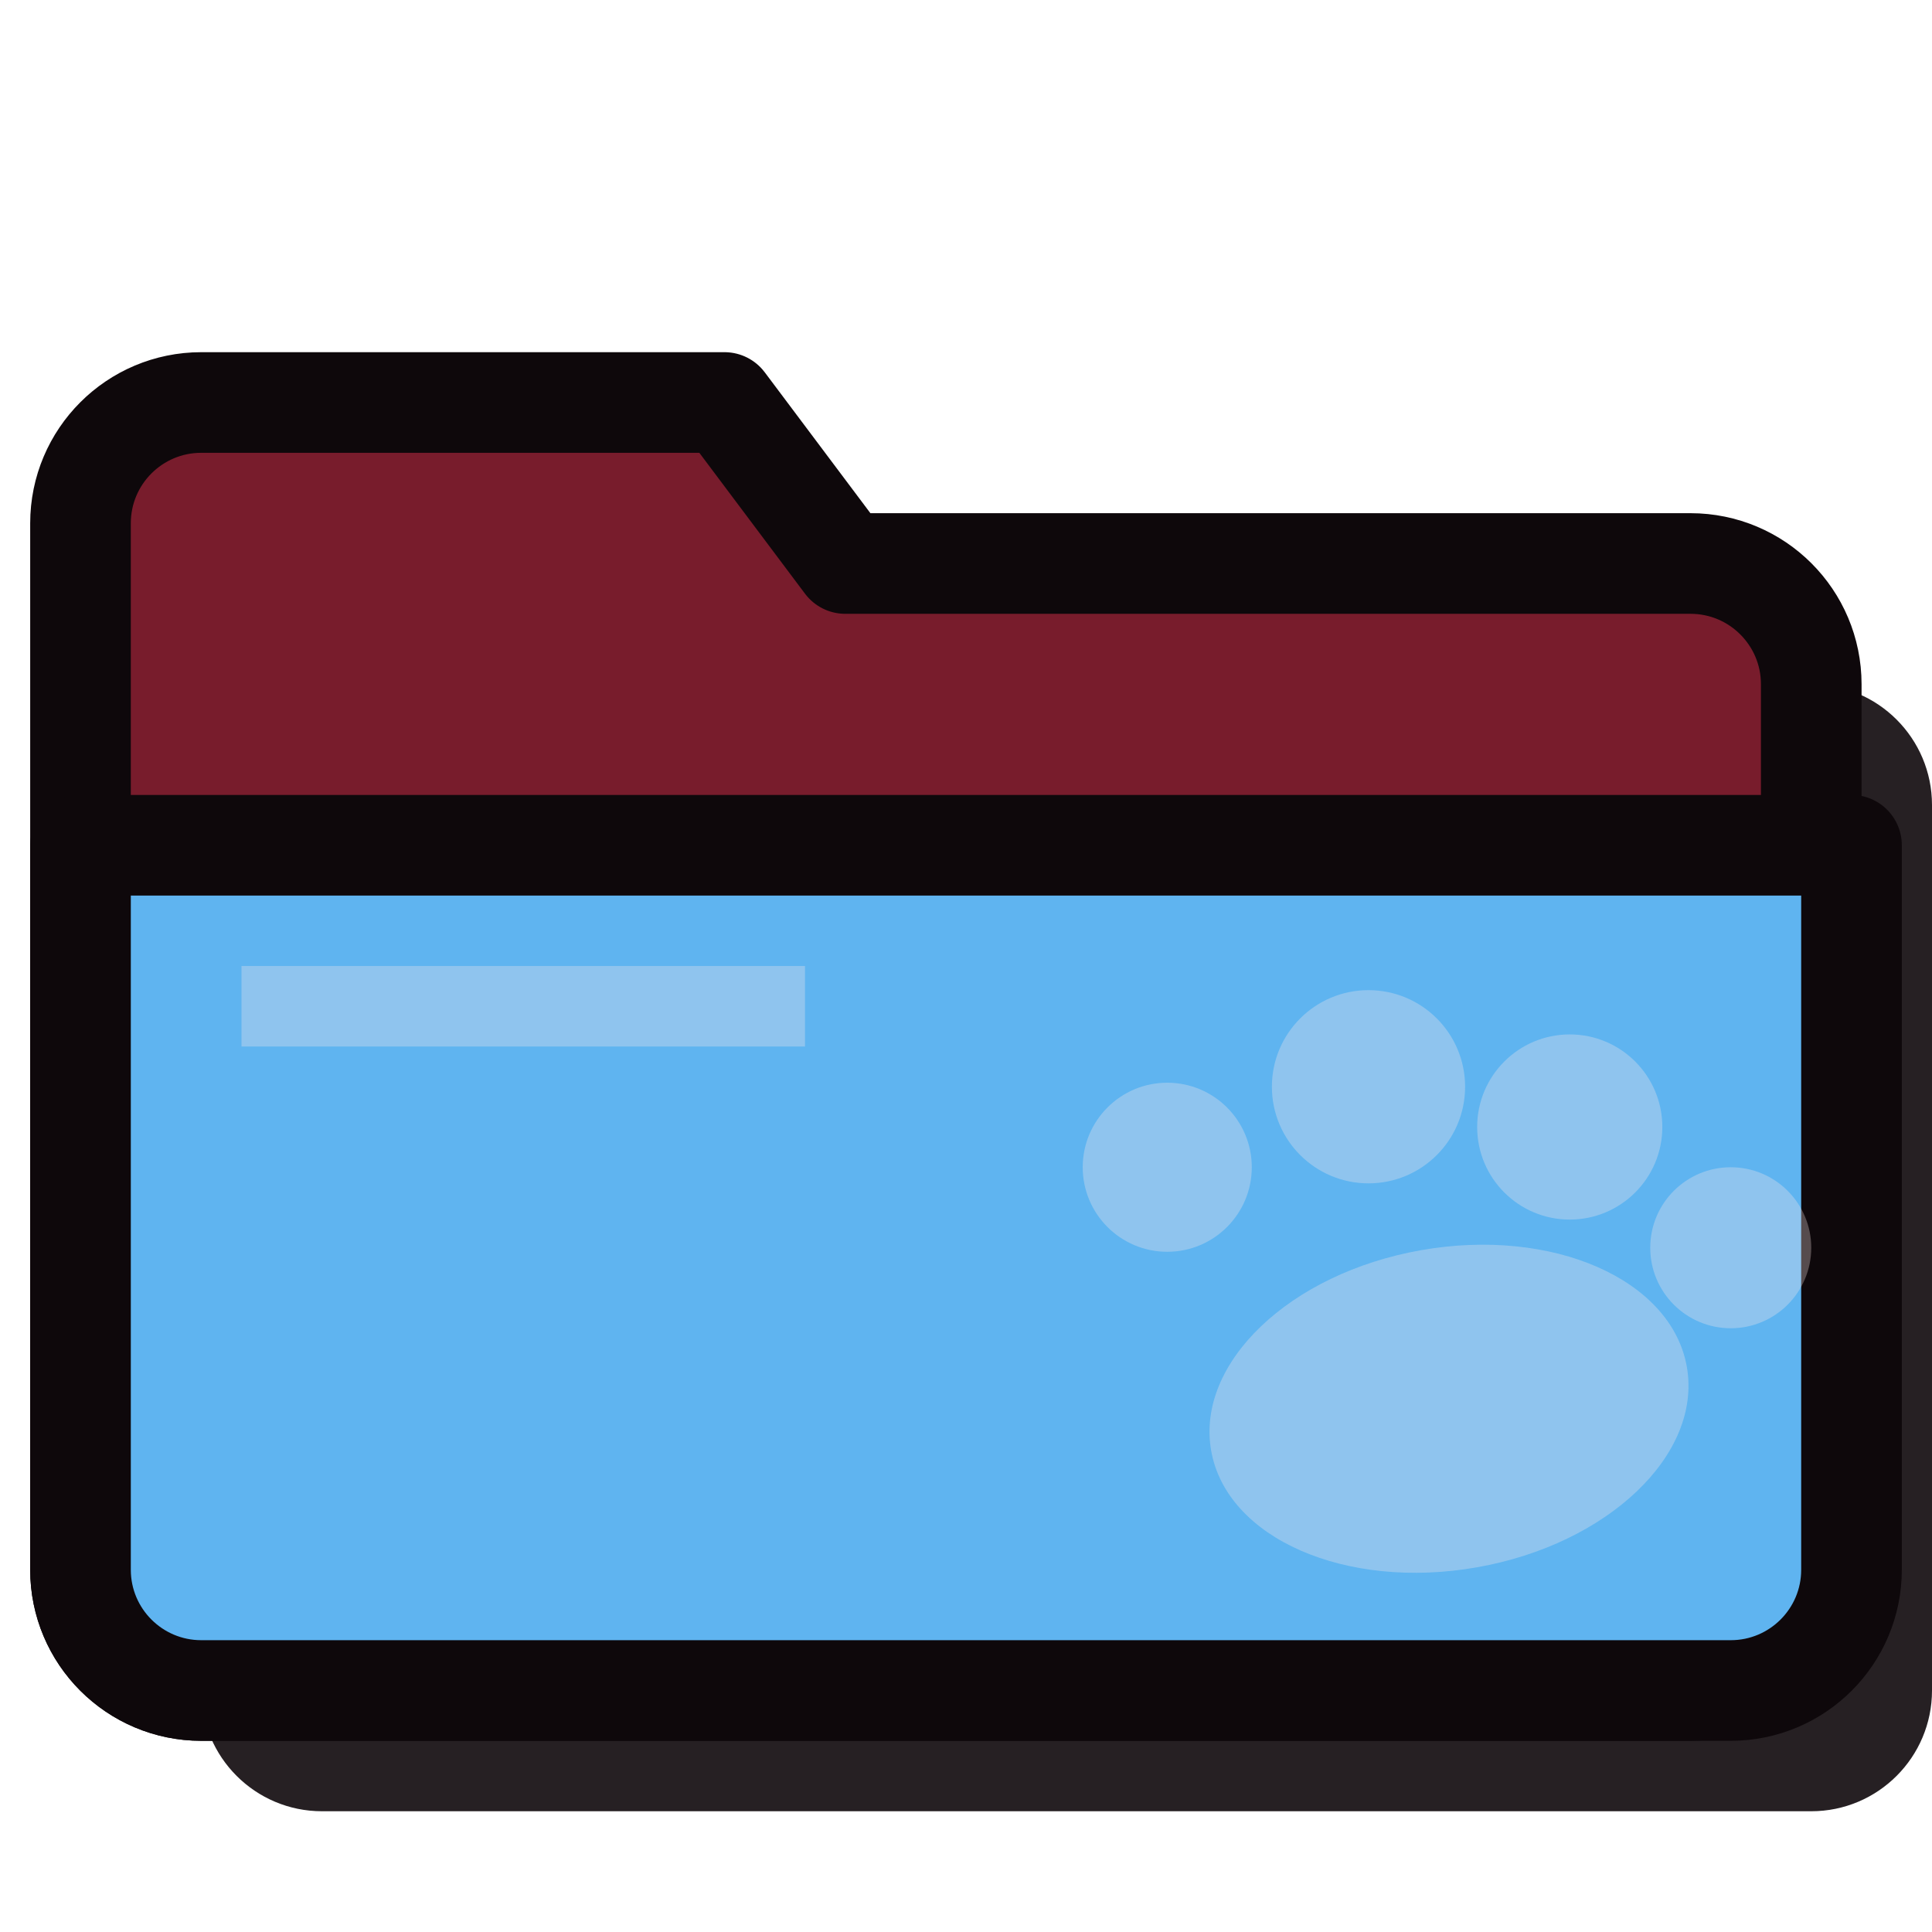
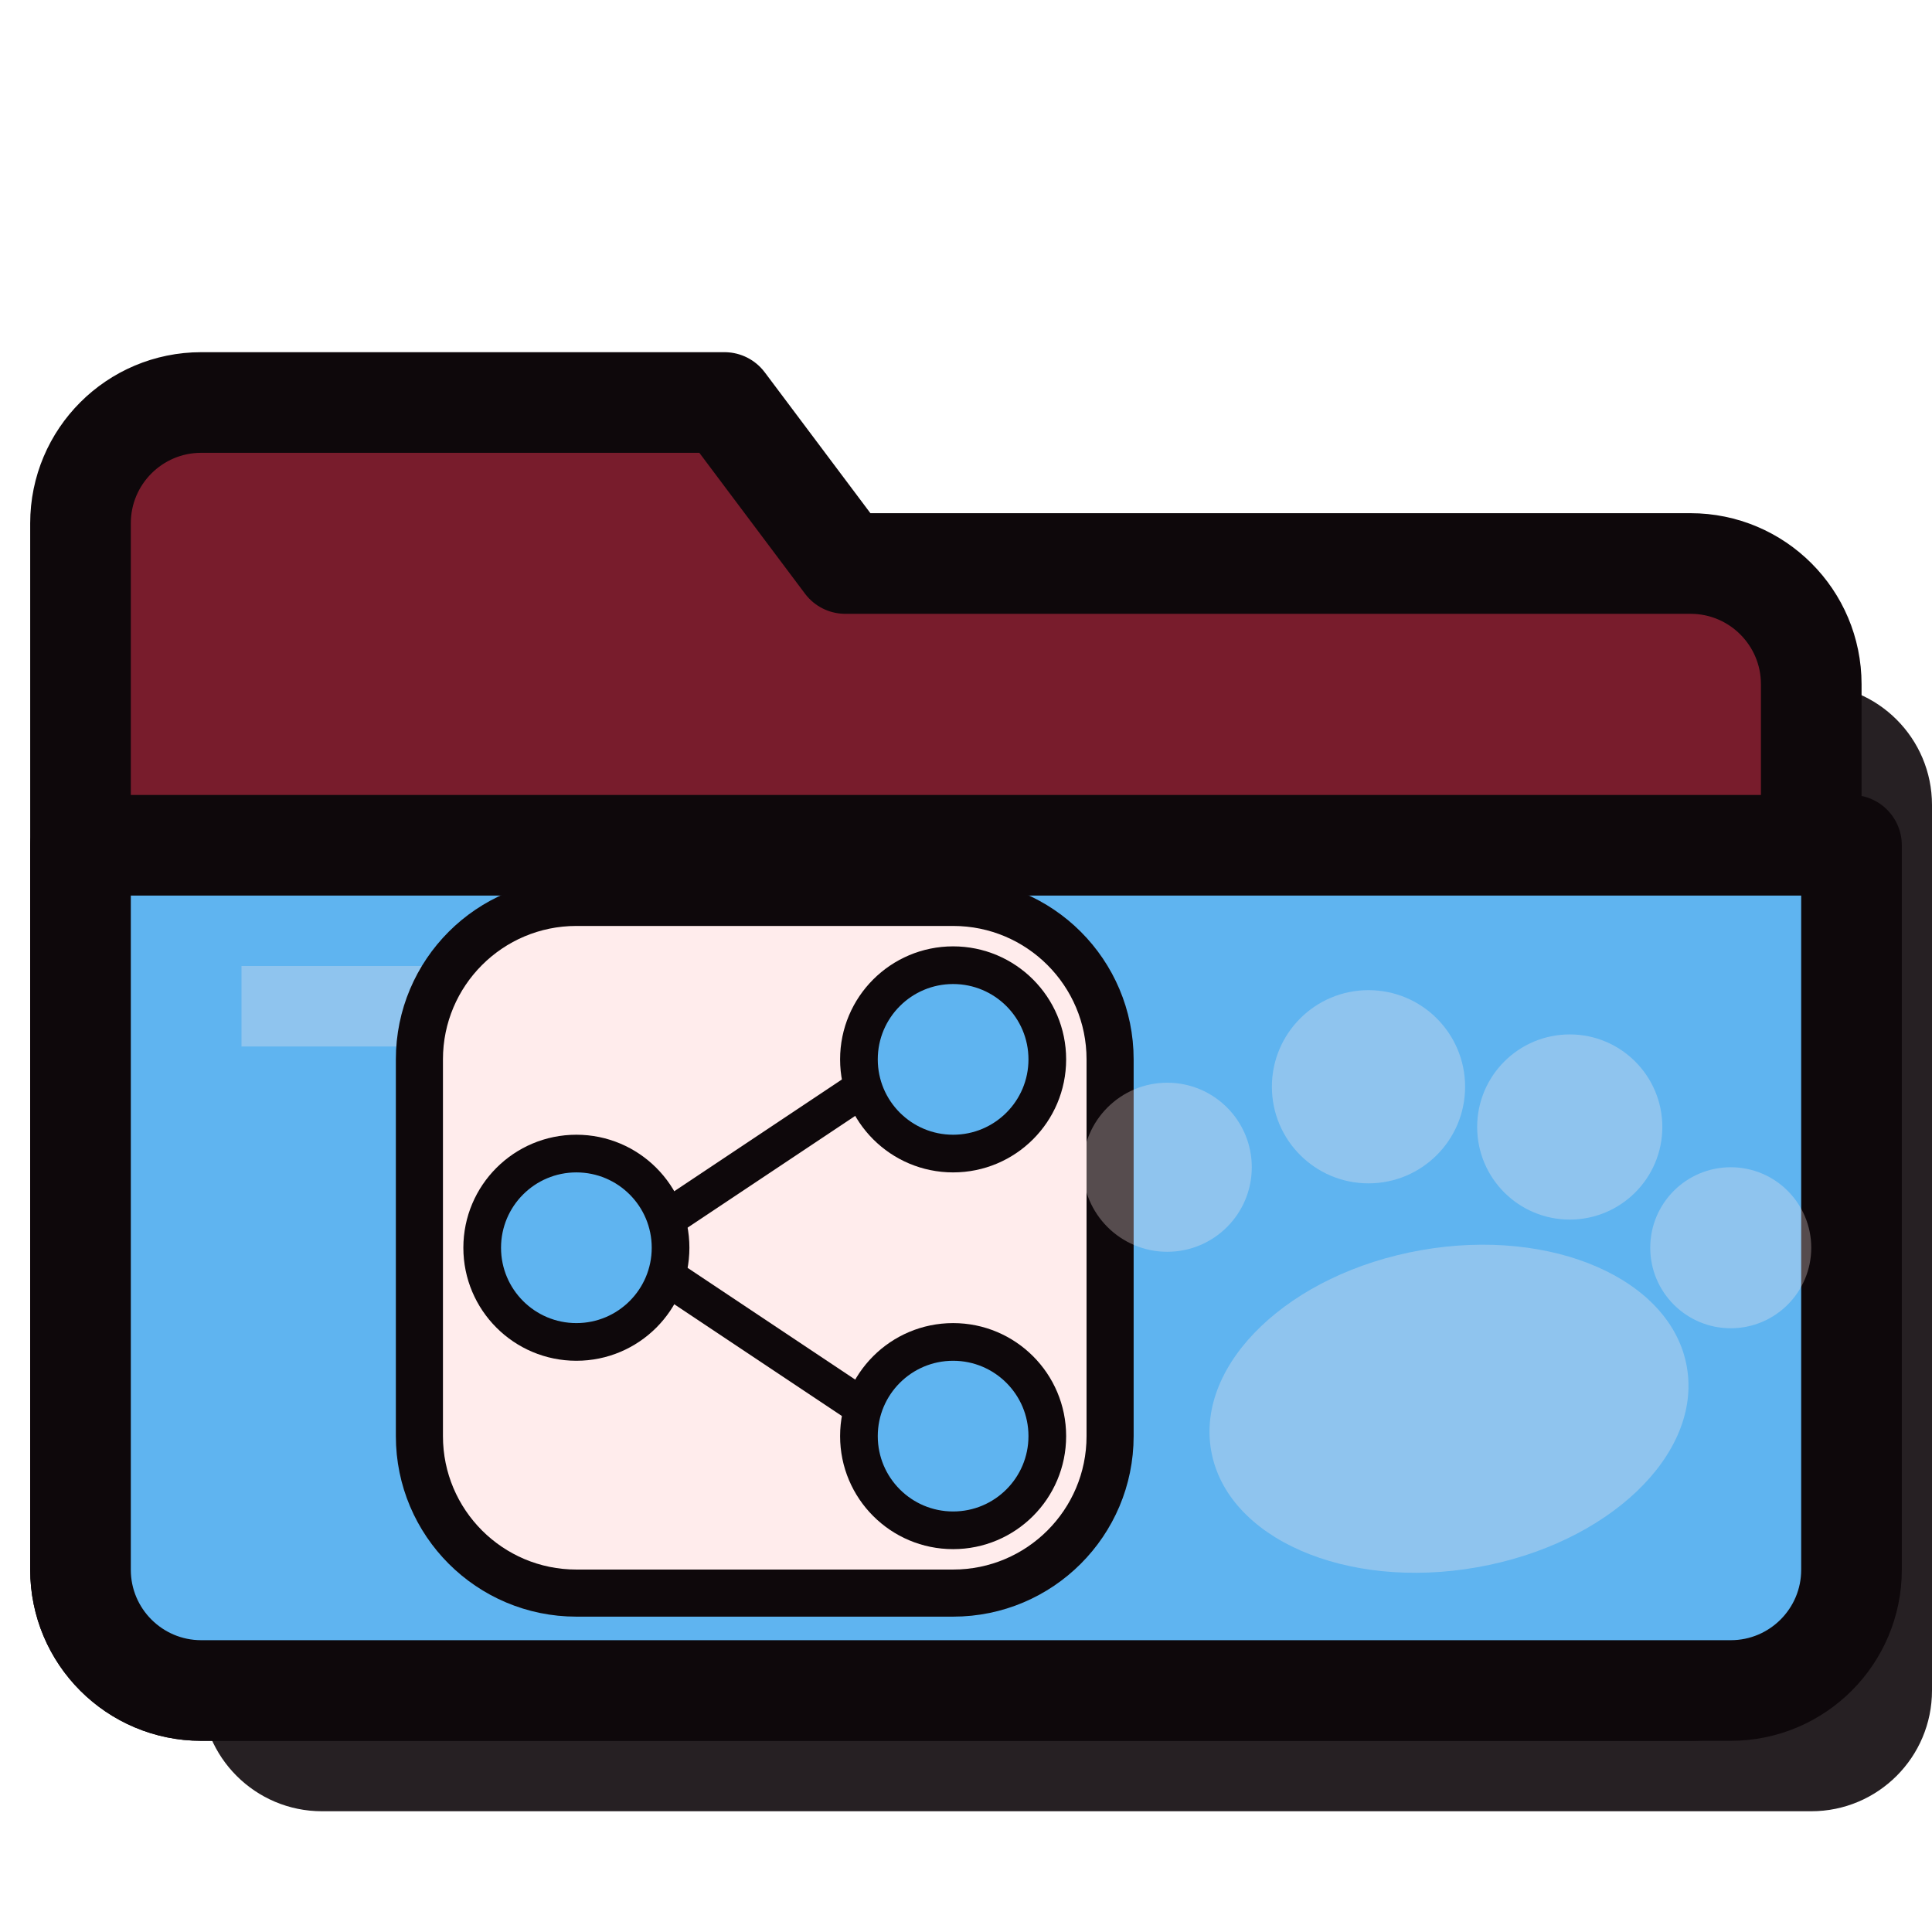
<svg xmlns="http://www.w3.org/2000/svg" width="48" height="48" viewBox="0 0 48 48">
  <path d="M5 10 H18 L21 14 H42 A3 3 0 0 1 45 17 V39 A3 3 0 0 1 42 42 H5 A3 3 0 0 1 2 39 V13 A3 3 0 0 1 5 10 Z" transform="translate(3 3)" fill="#0E080B" opacity="0.9" />
  <path d="M5 10 H18 L21 14 H42 A3 3 0 0 1 45 17 V39 A3 3 0 0 1 42 42 H5 A3 3 0 0 1 2 39 V13 A3 3 0 0 1 5 10 Z" fill="#781C2C" stroke="#0E080B" stroke-width="2.5" stroke-linejoin="round" />
  <path d="M2 21 H46 V39 A3 3 0 0 1 43 42 H5 A3 3 0 0 1 2 39 Z" fill="#5FB4F0" stroke="#0E080B" stroke-width="2.5" stroke-linejoin="round" />
  <path d="M6 24 H20 V26 H6 Z" fill="#FFECEC" opacity="0.30" />
+   <g transform="translate(19 31) scale(0.78)">
+     <rect x="-11" y="-11" width="22" height="22" rx="5" fill="#FFECEC" stroke="#0E080B" stroke-width="1.5" />
+     <circle cx="-6" cy="0" r="3" fill="#5FB4F0" stroke="#0E080B" stroke-width="1.2" />
+     <circle cx="6" cy="-6" r="3" fill="#5FB4F0" stroke="#0E080B" stroke-width="1.2" />
+     <circle cx="6" cy="6" r="3" fill="#5FB4F0" stroke="#0E080B" stroke-width="1.2" />
+     <path d="M-3 -1 L3 -5 M-3 1 L3 5" stroke="#0E080B" stroke-width="1.2" />
+   </g>
  <g fill="#FFECEC" opacity="0.30">
    <circle cx="29" cy="29" r="2.1" />
    <circle cx="34" cy="27" r="2.4" />
    <circle cx="39" cy="28" r="2.3" />
    <circle cx="43" cy="31" r="2.0" />
    <ellipse cx="36" cy="35" rx="6" ry="4" transform="rotate(-10 36 35)" />
  </g>
</svg>
